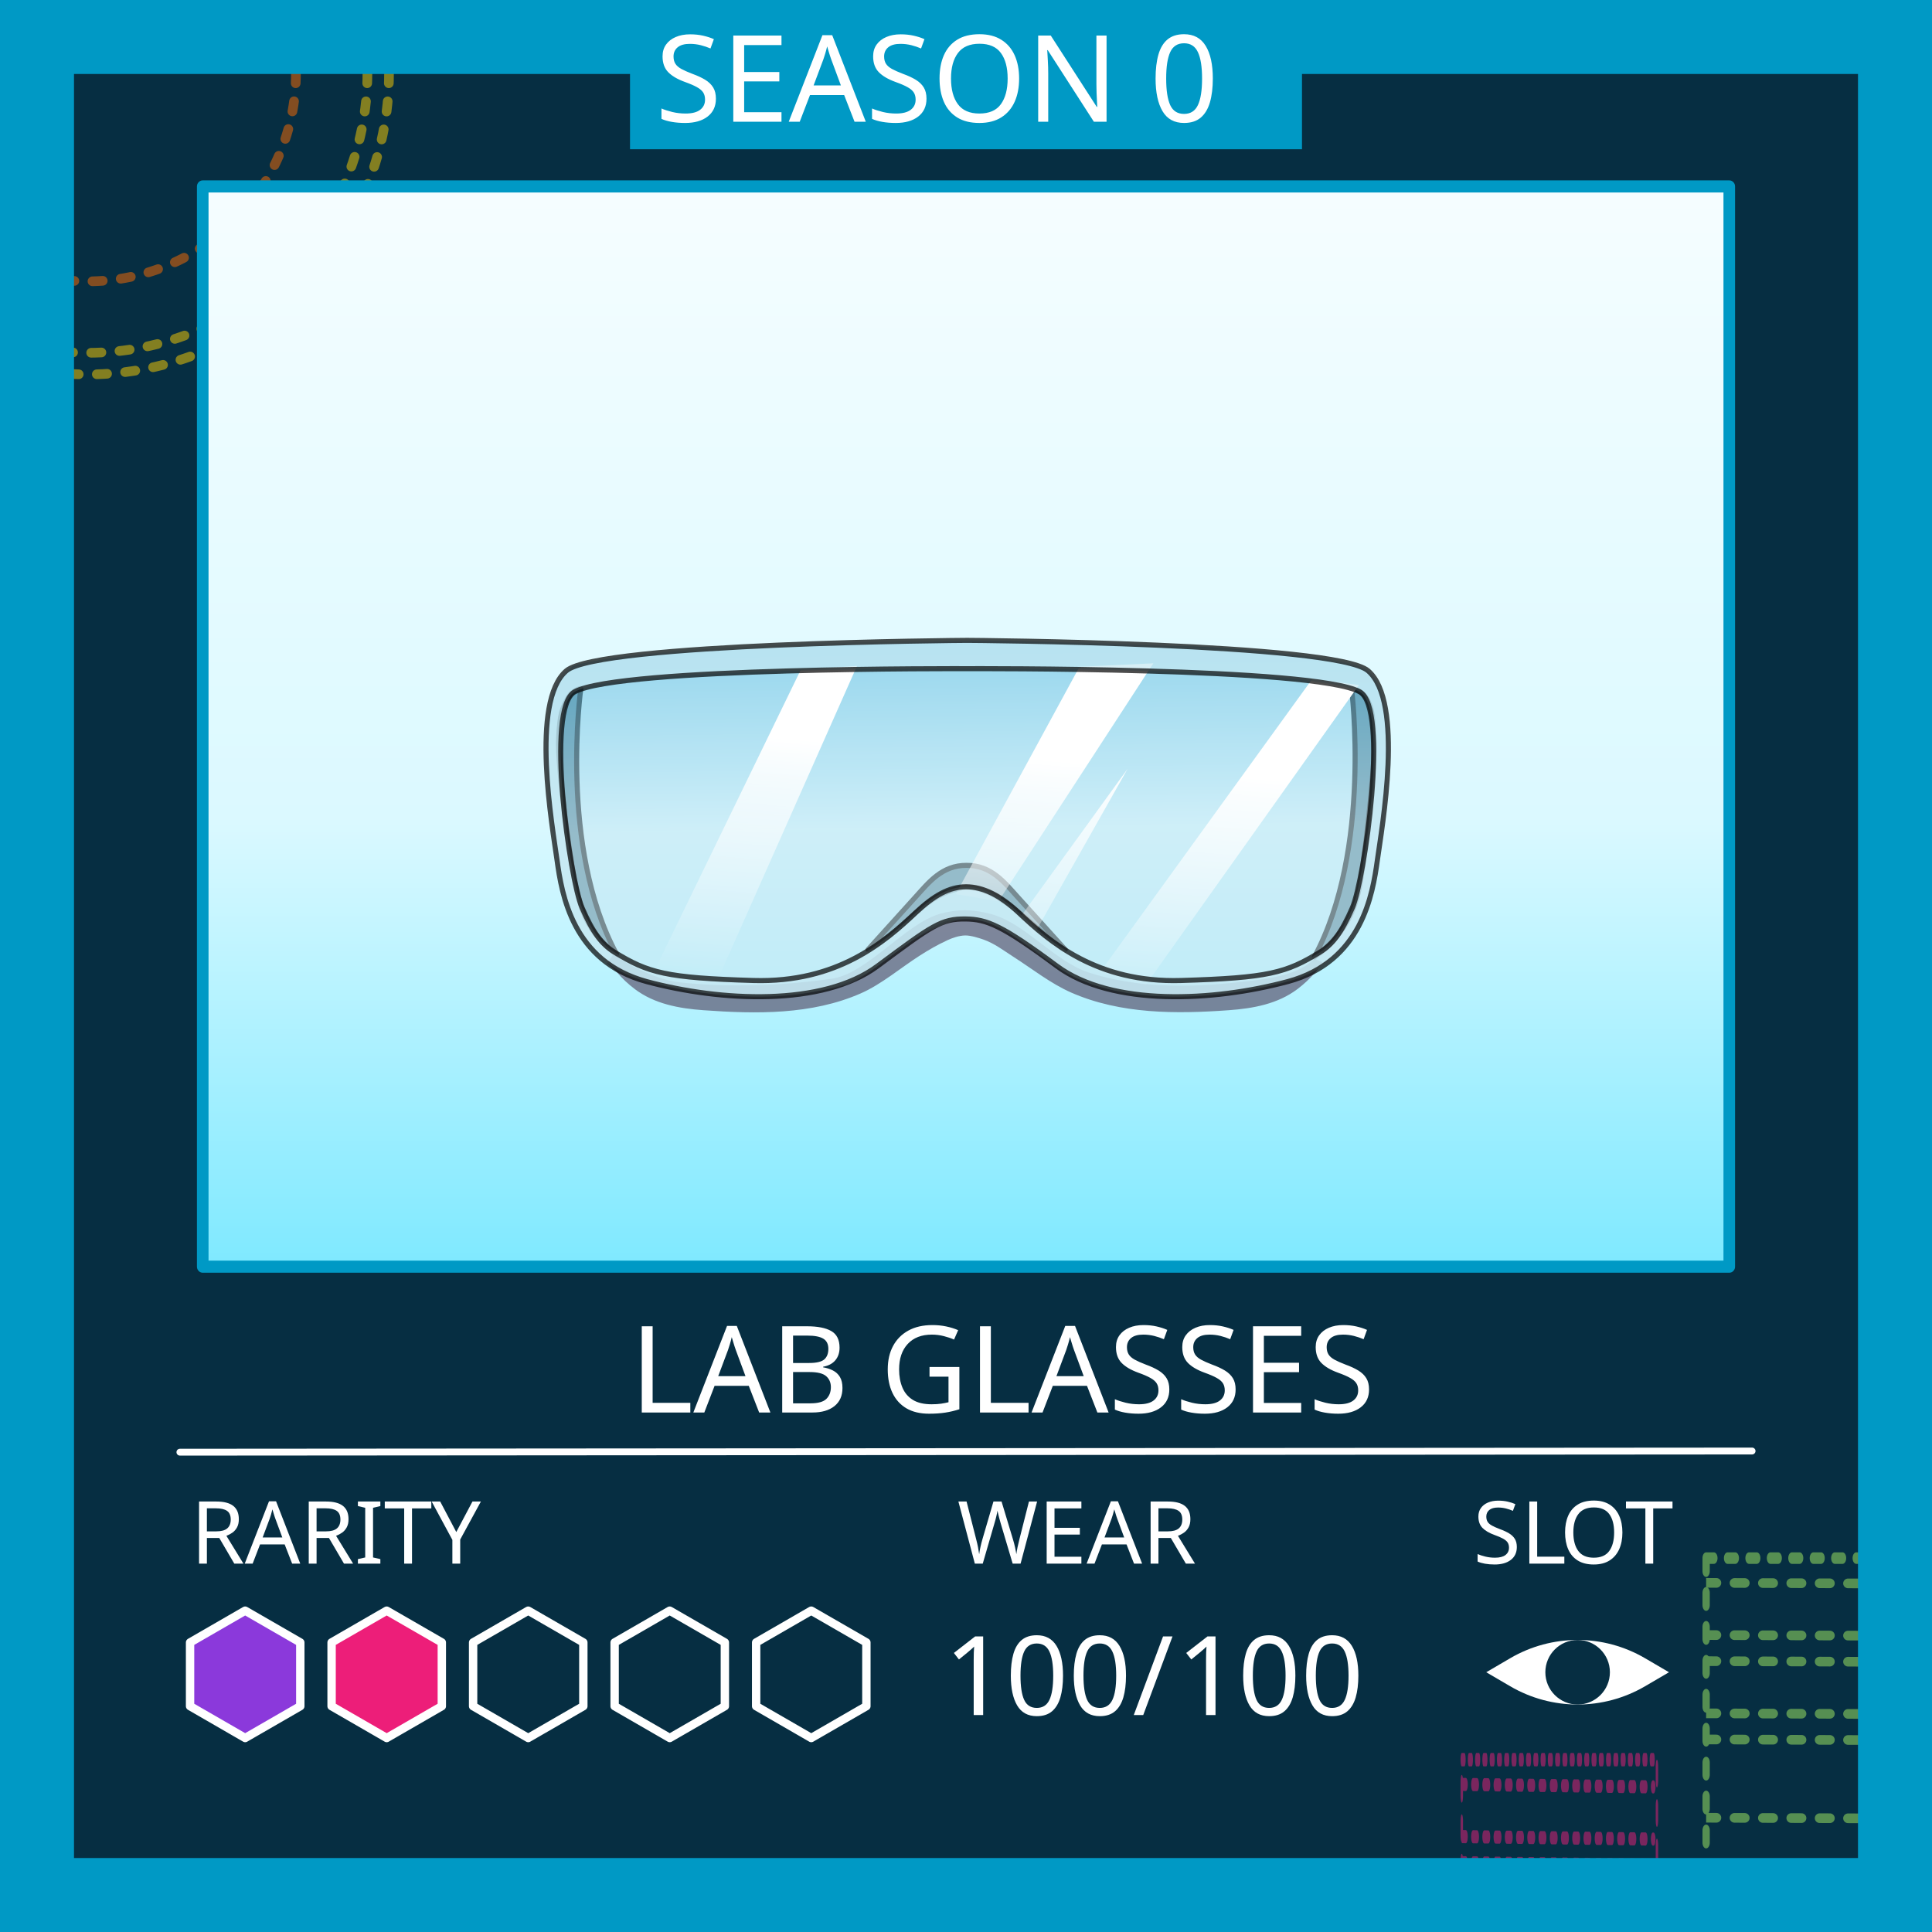
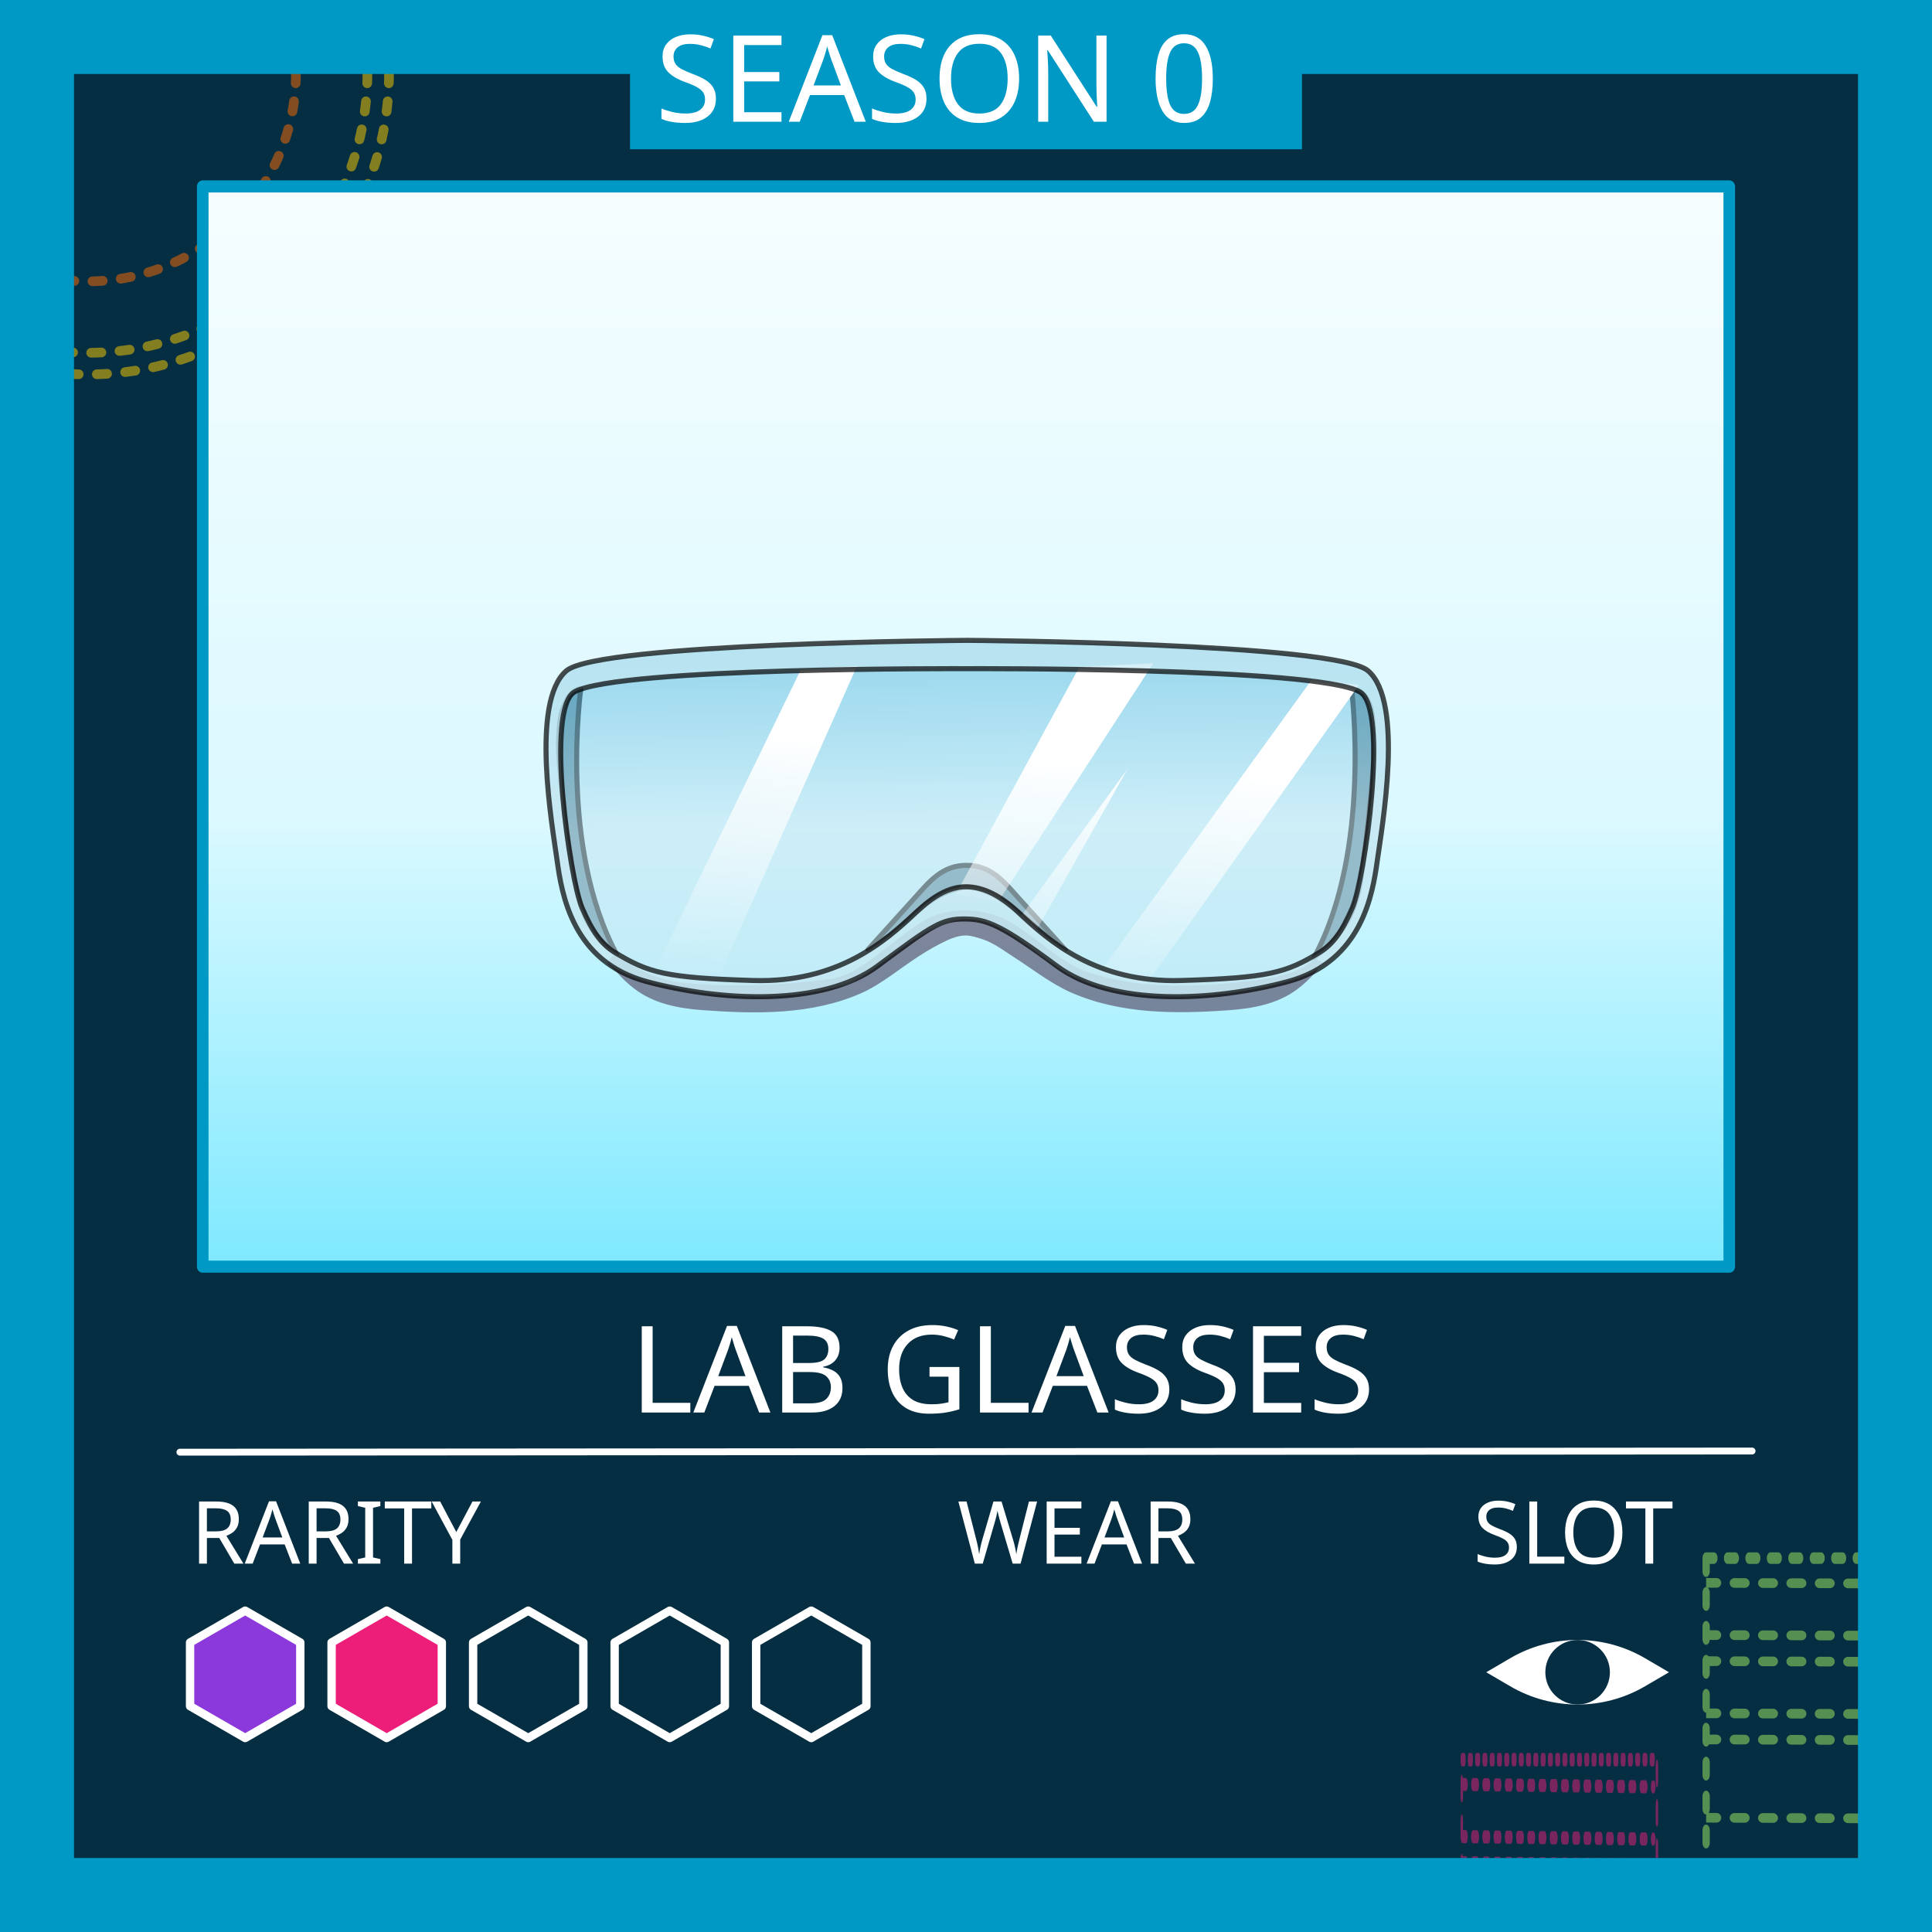
- <svg xmlns="http://www.w3.org/2000/svg" width="100%" height="100%" viewBox="0 0 800 800" version="2.0" style="     fill-rule: evenodd;     clip-rule: evenodd;     stroke-linecap: round;     stroke-linejoin: round;     stroke-miterlimit: 1.5;   ">
+ <svg xmlns="http://www.w3.org/2000/svg" width="100%" height="100%" viewBox="0 0 800 800" version="2.0" style="fill-rule: evenodd; clip-rule: evenodd; stroke-linecap: round; stroke-linejoin: round; stroke-miterlimit: 1.5">
  <g id="normal-card">
    <rect id="bg" x="-48.418" y="-9.957" width="931.967" height="871.066" style="fill: rgb(6, 46, 66)" />
    <g id="rectangles" transform="matrix(1,0,0,1,49.4291,64.1339)">
      <g opacity="0.5">
        <g transform="matrix(0.660629,0,0,1.04551,351.522,-81.058)">
          <rect x="462.47" y="633.282" width="419.335" height="322.449" style="fill: none" />
          <clipPath id="_clip1_card_template">
            <rect x="462.47" y="633.282" width="419.335" height="322.449" />
          </clipPath>
          <g clip-path="url(#_clip1_card_template)">
            <g transform="matrix(1.51371,0,0,0.956468,-452.99,37.369)">
-               <path d="M604.78,633.282L877.032,634.306" style="                   fill: none;                   stroke: rgb(166, 240, 98);                   stroke-width: 4px;                   stroke-dasharray: 4.25, 7.5, 0, 0;                 " />
+               <path d="M604.78,633.282L877.032,634.306" style="fill: none; stroke: rgb(166, 240, 98); stroke-width: 4px; stroke-dasharray: 4.25, 7.5, 0, 0" />
            </g>
            <g transform="matrix(1.51371,0,0,0.956468,-452.99,58.0423)">
-               <path d="M604.78,633.282L877.032,634.306" style="                   fill: none;                   stroke: rgb(166, 240, 98);                   stroke-width: 4px;                   stroke-dasharray: 4.25, 7.5, 0, 0;                 " />
+               <path d="M604.78,633.282L877.032,634.306" style="fill: none; stroke: rgb(166, 240, 98); stroke-width: 4px; stroke-dasharray: 4.25, 7.5, 0, 0" />
            </g>
            <g transform="matrix(1.51371,0,0,0.956468,-452.99,68.3789)">
-               <path d="M604.78,633.282L877.032,634.306" style="                   fill: none;                   stroke: rgb(166, 240, 98);                   stroke-width: 4px;                   stroke-dasharray: 4.25, 7.5, 0, 0;                 " />
+               <path d="M604.78,633.282L877.032,634.306" style="fill: none; stroke: rgb(166, 240, 98); stroke-width: 4px; stroke-dasharray: 4.25, 7.5, 0, 0" />
            </g>
            <g transform="matrix(1.51371,0,0,0.956468,-452.99,89.0522)">
-               <path d="M604.78,633.282L877.032,634.306" style="                   fill: none;                   stroke: rgb(166, 240, 98);                   stroke-width: 4px;                   stroke-dasharray: 4.25, 7.5, 0, 0;                 " />
+               <path d="M604.78,633.282L877.032,634.306" style="fill: none; stroke: rgb(166, 240, 98); stroke-width: 4px; stroke-dasharray: 4.25, 7.5, 0, 0" />
            </g>
            <g transform="matrix(1.51371,0,0,0.956468,-452.99,99.3888)">
-               <path d="M604.78,633.282L877.032,634.306" style="                   fill: none;                   stroke: rgb(166, 240, 98);                   stroke-width: 4px;                   stroke-dasharray: 4.25, 7.5, 0, 0;                 " />
+               <path d="M604.78,633.282L877.032,634.306" style="fill: none; stroke: rgb(166, 240, 98); stroke-width: 4px; stroke-dasharray: 4.25, 7.5, 0, 0" />
            </g>
            <g transform="matrix(1.51371,0,0,0.956468,-452.99,130.399)">
-               <path d="M604.78,633.282L877.032,634.306" style="                   fill: none;                   stroke: rgb(166, 240, 98);                   stroke-width: 4px;                   stroke-dasharray: 4.25, 7.5, 0, 0;                 " />
+               <path d="M604.78,633.282L877.032,634.306" style="fill: none; stroke: rgb(166, 240, 98); stroke-width: 4px; stroke-dasharray: 4.25, 7.5, 0, 0" />
            </g>
            <g transform="matrix(1.51371,0,0,0.956468,-452.99,151.072)">
-               <path d="M604.78,633.282L877.032,634.306" style="                   fill: none;                   stroke: rgb(166, 240, 98);                   stroke-width: 4px;                   stroke-dasharray: 4.25, 7.5, 0, 0;                 " />
+               <path d="M604.78,633.282L877.032,634.306" style="fill: none; stroke: rgb(166, 240, 98); stroke-width: 4px; stroke-dasharray: 4.25, 7.5, 0, 0" />
            </g>
            <g transform="matrix(1.51371,0,0,0.956468,-452.99,171.745)">
-               <path d="M604.78,633.282L877.032,634.306" style="                   fill: none;                   stroke: rgb(166, 240, 98);                   stroke-width: 4px;                   stroke-dasharray: 4.25, 7.5, 0, 0;                 " />
+               <path d="M604.78,633.282L877.032,634.306" style="fill: none; stroke: rgb(166, 240, 98); stroke-width: 4px; stroke-dasharray: 4.25, 7.5, 0, 0" />
            </g>
          </g>
-           <rect x="462.47" y="633.282" width="419.335" height="322.449" style="               fill: none;               stroke: rgb(166, 240, 98);               stroke-width: 4.57px;               stroke-dasharray: 4.86, 8.58, 0, 0;             " />
+           <rect x="462.47" y="633.282" width="419.335" height="322.449" style="fill: none; stroke: rgb(166, 240, 98); stroke-width: 4.57px; stroke-dasharray: 4.86, 8.58, 0, 0" />
        </g>
        <g transform="matrix(0.192707,0,0,1.04551,466.744,2.40586)">
          <rect x="462.47" y="633.282" width="419.335" height="322.449" style="fill: none" />
          <clipPath id="_clip2_card_template">
            <rect x="462.47" y="633.282" width="419.335" height="322.449" />
          </clipPath>
          <g clip-path="url(#_clip2_card_template)">
            <g transform="matrix(1.51371,0,0,0.956468,-452.99,37.369)">
-               <path d="M604.78,633.282L877.032,634.306" style="                   fill: none;                   stroke: rgb(237, 30, 121);                   stroke-width: 5.43px;                   stroke-dasharray: 5.77, 10.18, 0, 0;                 " />
+               <path d="M604.78,633.282L877.032,634.306" style="fill: none; stroke: rgb(237, 30, 121); stroke-width: 5.43px; stroke-dasharray: 5.77, 10.18, 0, 0" />
            </g>
            <g transform="matrix(1.51371,0,0,0.956468,-452.99,58.0423)">
-               <path d="M604.78,633.282L877.032,634.306" style="                   fill: none;                   stroke: rgb(237, 30, 121);                   stroke-width: 5.43px;                   stroke-dasharray: 5.77, 10.18, 0, 0;                 " />
+               <path d="M604.78,633.282L877.032,634.306" style="fill: none; stroke: rgb(237, 30, 121); stroke-width: 5.43px; stroke-dasharray: 5.77, 10.18, 0, 0" />
            </g>
            <g transform="matrix(1.51371,0,0,0.956468,-452.99,68.3789)">
-               <path d="M604.78,633.282L877.032,634.306" style="                   fill: none;                   stroke: rgb(237, 30, 121);                   stroke-width: 5.43px;                   stroke-dasharray: 5.77, 10.18, 0, 0;                 " />
+               <path d="M604.78,633.282L877.032,634.306" style="fill: none; stroke: rgb(237, 30, 121); stroke-width: 5.43px; stroke-dasharray: 5.77, 10.18, 0, 0" />
            </g>
            <g transform="matrix(1.51371,0,0,0.956468,-452.99,89.0522)">
-               <path d="M604.78,633.282L877.032,634.306" style="                   fill: none;                   stroke: rgb(237, 30, 121);                   stroke-width: 5.43px;                   stroke-dasharray: 5.77, 10.18, 0, 0;                 " />
+               <path d="M604.78,633.282L877.032,634.306" style="fill: none; stroke: rgb(237, 30, 121); stroke-width: 5.43px; stroke-dasharray: 5.77, 10.18, 0, 0" />
            </g>
          </g>
-           <rect x="462.47" y="633.282" width="419.335" height="322.449" style="               fill: none;               stroke: rgb(237, 30, 121);               stroke-width: 5.32px;               stroke-dasharray: 5.65, 9.98, 0, 0;             " />
+           <rect x="462.47" y="633.282" width="419.335" height="322.449" style="fill: none; stroke: rgb(237, 30, 121); stroke-width: 5.32px; stroke-dasharray: 5.65, 9.98, 0, 0" />
        </g>
      </g>
    </g>
    <g id="circles" opacity="0.5">
      <g transform="matrix(1,0,0,1,-118.853,-94.5905)">
-         <circle cx="155.124" cy="124.814" r="124.814" style="             fill: none;             stroke: rgb(255, 207, 0);             stroke-width: 4px;             stroke-dasharray: 4.25, 7.5, 0, 0;           " />
+         <circle cx="155.124" cy="124.814" r="124.814" style="fill: none; stroke: rgb(255, 207, 0); stroke-width: 4px; stroke-dasharray: 4.25, 7.5, 0, 0" />
      </g>
      <g transform="matrix(0.928318,0,0,0.928318,-107.734,-85.6437)">
-         <circle cx="155.124" cy="124.814" r="124.814" style="             fill: none;             stroke: rgb(255, 207, 0);             stroke-width: 4.31px;             stroke-dasharray: 4.58, 8.08, 0, 0;           " />
+         <circle cx="155.124" cy="124.814" r="124.814" style="fill: none; stroke: rgb(255, 207, 0); stroke-width: 4.31px; stroke-dasharray: 4.58, 8.08, 0, 0" />
      </g>
      <g transform="matrix(0.691272,0,0,0.691272,-70.9623,-56.0571)">
-         <circle cx="155.124" cy="124.814" r="124.814" style="             fill: none;             stroke: rgb(255, 108, 0);             stroke-width: 5.79px;             stroke-dasharray: 6.15, 10.85, 0, 0;           " />
+         <circle cx="155.124" cy="124.814" r="124.814" style="fill: none; stroke: rgb(255, 108, 0); stroke-width: 5.79px; stroke-dasharray: 6.15, 10.85, 0, 0" />
      </g>
    </g>
    <g id="rarity-bars" transform="matrix(0.86723,0,0,0.86723,10.4494,88.5493)">
      <g id="rarity-bars-fill">
        <g transform="matrix(0.114833,0,0,0.114833,59.0756,653.445)">
          <path d="M400,117.517L629.266,249.774L629.266,514.685L400.192,646.941L400.192,647.052L400.096,646.997L400,647.052L400,646.941L170.925,514.685L170.925,249.774L400,117.517Z" style="fill: rgb(139, 57, 219)" />
        </g>
        <g transform="matrix(0.114833,0,0,0.114833,126.648,653.445)">
          <path d="M400,117.517L629.266,249.774L629.266,514.685L400.192,646.941L400.192,647.052L400.096,646.997L400,647.052L400,646.941L170.925,514.685L170.925,249.774L400,117.517Z" style="fill: rgb(237, 30, 121)" />
        </g>
        <g transform="matrix(0.114833,0,0,0.114833,194.22,653.445)">
          
        </g>
        <g transform="matrix(0.114833,0,0,0.114833,261.792,653.445)">
          
        </g>
        <g transform="matrix(0.114833,0,0,0.114833,329.364,653.445)">
          
        </g>
      </g>
      <g id="rarity-bars-stroke">
        <g transform="matrix(0.114833,0,0,0.114833,59.0756,653.445)">
          <path d="M400,117.517L629.266,249.774L629.266,514.685L400.192,646.941L400.192,647.052L400.096,646.997L400,647.052L400,646.941L170.925,514.685L170.925,249.774L400,117.517Z" style="fill: none; stroke: white; stroke-width: 34.83px" />
        </g>
        <g transform="matrix(0.114833,0,0,0.114833,126.648,653.445)">
          <path d="M400,117.517L629.266,249.774L629.266,514.685L400.192,646.941L400.192,647.052L400.096,646.997L400,647.052L400,646.941L170.925,514.685L170.925,249.774L400,117.517Z" style="fill: none; stroke: white; stroke-width: 34.83px" />
        </g>
        <g transform="matrix(0.114833,0,0,0.114833,194.22,653.445)">
          <path d="M400,117.517L629.266,249.774L629.266,514.685L400.192,646.941L400.192,647.052L400.096,646.997L400,647.052L400,646.941L170.925,514.685L170.925,249.774L400,117.517Z" style="fill: none; stroke: white; stroke-width: 34.83px" />
        </g>
        <g transform="matrix(0.114833,0,0,0.114833,261.792,653.445)">
          <path d="M400,117.517L629.266,249.774L629.266,514.685L400.192,646.941L400.192,647.052L400.096,646.997L400,647.052L400,646.941L170.925,514.685L170.925,249.774L400,117.517Z" style="fill: none; stroke: white; stroke-width: 34.83px" />
        </g>
        <g transform="matrix(0.114833,0,0,0.114833,329.364,653.445)">
          <path d="M400,117.517L629.266,249.774L629.266,514.685L400.192,646.941L400.192,647.052L400.096,646.997L400,647.052L400,646.941L170.925,514.685L170.925,249.774L400,117.517Z" style="fill: none; stroke: white; stroke-width: 34.83px" />
        </g>
      </g>
    </g>
    <g transform="matrix(0.720342,0,0,0.720342,23.1337,330.63)">
-       <text x="77.471px" y="439.84px" style="           font-family: 'Futura-Medium', 'Futura', sans-serif;           font-weight: 500;           font-size: 50px;           fill: white;         ">
+       <text x="77.471px" y="439.84px" style="font-family: 'Futura-Medium', 'Futura', sans-serif; font-weight: 500; font-size: 50px; fill: white">
        RARIT
        <tspan x="216.021px " y="439.84px ">Y</tspan>
      </text>
    </g>
-     <g transform="matrix(0.911866,0,0,0.911866,348.746,309.097)">
-       <text x="131.891px" y="439.84px" style="           font-family: 'Futura-Medium', 'Futura', sans-serif;           font-weight: 500;           font-size: 50px;           fill: white;         ">
-         /
-       </text>
-       <text x="151.763px" y="439.84px" style="           font-family: 'Futura-Medium', 'Futura', sans-serif;           font-weight: 500;           font-size: 50px;           fill: white;         ">
-         1
-         <tspan x="179.62px 210.479px " y="439.84px 439.84px ">00</tspan>
-       </text>
-     </g>
    <g transform="matrix(0.911866,0,0,0.911866,252.534,309.097)">
-       <text x="151.763px" y="439.84px" style="           font-family: 'Futura-Medium', 'Futura', sans-serif;           font-weight: 500;           font-size: 50px;           fill: white;         ">
-         1
-         <tspan x="179.62px 210.479px " y="439.84px 439.84px ">00</tspan>
-       </text>
+       <text x="190.763px" y="439.84px" style="font-family: 'Futura-Medium', 'Futura', sans-serif; font-weight: 500; font-size: 50px; fill: white" id="wear_value" />
    </g>
    <g transform="matrix(0.720342,0,0,0.720342,340.614,330.63)">
-       <text x="77.471px" y="439.84px" style="           font-family: 'Futura-Medium', 'Futura', sans-serif;           font-weight: 500;           font-size: 50px;           fill: white;         ">
-         WEAR
-       </text>
+       <text x="77.471px" y="439.84px" style="font-family: 'Futura-Medium', 'Futura', sans-serif; font-weight: 500; font-size: 50px; fill: white">WEAR</text>
    </g>
    <g id="eyewear" transform="matrix(1,0,0,1,-1.77165,0)">
      <g transform="matrix(0.88044,0,0,0.88044,68.5829,70.2432)">
-         <path d="M634.355,700.111C653.954,688.642 678.218,688.642 697.818,700.111C704.234,703.866 709.059,706.69 709.059,706.69C709.059,706.69 704.234,709.513 697.818,713.268C678.218,724.738 653.954,724.738 634.355,713.268C627.938,709.513 623.113,706.69 623.113,706.69C623.113,706.69 627.938,703.866 634.355,700.111Z" style="fill:white;" />
-       </g>
-       <circle cx="655.032" cy="692.441" r="13.365" style="fill:rgb(6,46,66);" />
+         <path d="M634.355,700.111C653.954,688.642 678.218,688.642 697.818,700.111C704.234,703.866 709.059,706.69 709.059,706.69C709.059,706.69 704.234,709.513 697.818,713.268C678.218,724.738 653.954,724.738 634.355,713.268C627.938,709.513 623.113,706.69 623.113,706.69C623.113,706.69 627.938,703.866 634.355,700.111Z" style="fill: white" />
+       </g>
+       <circle cx="655.032" cy="692.441" r="13.365" style="fill: rgb(6, 46, 66)" />
    </g>
    <g transform="matrix(0.720342,0,0,0.720342,520.614,330.63)">
-       <text x="124.102px" y="439.84px" style="           font-family: 'Futura-Medium', 'Futura', sans-serif;           font-weight: 500;           font-size: 50px;           fill: white;         ">
+       <text x="124.102px" y="439.84px" style="font-family: 'Futura-Medium', 'Futura', sans-serif; font-weight: 500; font-size: 50px; fill: white">
        SL
        <tspan x="173.882px 217.217px " y="439.84px 439.84px ">OT</tspan>
      </text>
    </g>
    <g transform="matrix(1,0,0,1,-7.69409,0)">
      <path d="M82.194,602.738L733.196,602.258C733.979,602.258 734.615,601.621 734.614,600.838C734.614,600.055 733.977,599.42 733.194,599.42L82.192,599.9C81.409,599.901 80.773,600.537 80.774,601.321C80.775,602.104 81.411,602.739 82.194,602.738Z" style="fill: white" />
    </g>
    <g transform="matrix(1,0,0,1,120.441,145.046)">
-       <text x="77.471px" y="439.84px" style="           font-family: 'Futura-Medium', 'Futura', sans-serif;           font-weight: 500;           font-size: 50px;           fill: white;         ">
-         <tspan x="140.457px 165.461px " y="439.84px 439.84px ">
-           LAB GLASSES
-         </tspan>
+       <text x="77.471px" y="439.84px" style="font-family: 'Futura-Medium', 'Futura', sans-serif; font-weight: 500; font-size: 50px; fill: white">
+         <tspan x="140.457px 165.461px " y="439.84px 439.84px ">LAB GLASSES</tspan>
      </text>
    </g>
    <path id="border" d="M800,801.235L800,-4.106L-0,-4.106L0,801.235L800,801.235ZM260.875,30.644L30.644,30.644C30.644,30.644 30.644,769.356 30.644,769.356C30.644,769.356 769.356,769.356 769.356,769.356L769.356,30.644L539.125,30.644L539.125,61.806L260.875,61.806L260.875,30.644Z" style="fill: rgb(0, 153, 197)" />
    <g id="guide" transform="matrix(1,0,0,1.04284,1.75676,-22.4672)">
-       <rect x="82.193" y="95.569" width="632.101" height="428.927" style="           fill: url(#_Linear3_card_template);           stroke: rgb(0, 153, 197);           stroke-width: 4.8px;         " />
+       <rect x="82.193" y="95.569" width="632.101" height="428.927" style="fill: url(#_Linear3_card_template); stroke: rgb(0, 153, 197); stroke-width: 4.8px" />
    </g>
    <g transform="translate(0,0)">
-       <g id="lab-glasses" style="           fill-rule: evenodd;           clip-rule: evenodd;           stroke-linecap: round;           stroke-linejoin: round;           stroke-miterlimit: 1.5;         ">
+       <g id="lab-glasses" style="fill-rule: evenodd; clip-rule: evenodd; stroke-linecap: round; stroke-linejoin: round; stroke-miterlimit: 1.5">
        <path id="shadow" d="M399.844,376.924C403.499,376.961 407.782,377.726 410.991,378.665C424.812,382.712 436.763,398.07 450.74,402.66C470.491,409.146 492.573,409.059 513.94,406.593C523.082,405.537 537.677,404.187 544.213,396.953L548.092,398.609C548.532,398.233 547.259,399.417 546.874,399.849C546.12,400.694 545.475,401.615 544.749,402.474C542.514,405.119 540.021,407.459 537.255,409.549C529.069,415.737 518.883,417.577 508.847,418.305C487.028,419.886 463.995,419.983 443.538,410.989C435.067,407.265 427.39,401.159 419.645,396.2C415.555,393.582 411.71,390.584 407.084,388.999C405.846,388.575 402.119,387.302 399.665,387.351C397.211,387.4 394.395,388.34 392.36,389.294C387.932,391.369 384.761,393.195 380.671,395.813C372.926,400.772 364.965,407.582 356.494,411.306C336.037,420.299 313.075,419.886 291.256,418.305C281.22,417.577 271.034,415.737 262.847,409.549C260.082,407.459 257.589,405.119 255.354,402.474C254.628,401.615 250.847,398.476 251.287,398.853L254.222,394.937C257.92,398.642 271.844,405.688 280.989,406.724C301.469,409.044 325.104,408.077 344.503,405.25C359.061,403.129 374.737,382.654 389.063,378.443C392.27,377.5 396.215,376.887 399.844,376.924Z" style="fill: rgb(56, 25, 57); fill-opacity: 0.5" />
        <g id="glasses">
          <path d="M559.626,284.905C559.626,284.905 568.235,351.837 544.224,396.308C556.817,387.243 560.415,377.395 562.404,369.707C564.394,362.019 569.507,317.525 568.982,306.958C568.457,296.391 568.277,293.902 566.227,289.841C564.177,285.78 559.626,284.905 559.626,284.905Z" style="fill: rgb(75, 122, 140); stroke: black; stroke-width: 2.1px" />
          <g transform="matrix(-1,0,0,1,800.284,0)">
-             <path d="M559.771,285.084C559.771,285.084 568.965,350.64 544.954,395.11C557.547,386.045 559.672,375.652 561.661,367.964C563.65,360.276 569.561,318.034 568.949,305.607C568.429,295.039 567.474,293.695 565.424,289.634C563.374,285.573 559.771,285.084 559.771,285.084Z" style="                 fill: rgb(75, 122, 140);                 stroke: black;                 stroke-width: 2.1px;               " />
+             <path d="M559.771,285.084C559.771,285.084 568.965,350.64 544.954,395.11C557.547,386.045 559.672,375.652 561.661,367.964C563.65,360.276 569.561,318.034 568.949,305.607C568.429,295.039 567.474,293.695 565.424,289.634C563.374,285.573 559.771,285.084 559.771,285.084Z" style="fill: rgb(75, 122, 140); stroke: black; stroke-width: 2.1px" />
          </g>
          <path d="M400.245,358.328C410.468,358.237 416.013,365.533 421.223,371.255C426.556,377.112 441.078,393.214 441.078,393.214C428.127,385.496 415.983,367.982 400.072,367.343C381.534,369.901 376.789,384.065 359.411,393.214C359.411,393.214 373.933,377.112 379.266,371.255C384.476,365.533 390.021,358.237 400.245,358.328Z" style="fill: rgb(75, 122, 140); stroke: black; stroke-width: 2.1px" />
          <path d="M236.867,276.117C236.867,276.117 241.171,273.787 263.126,271.387C285.081,268.988 389.812,265.547 405.227,265.278C416.795,265.077 477.797,267.58 491.29,267.638C504.783,267.697 555.46,272.014 565.132,277.247C576.945,283.639 574.559,316.08 572.372,337.475C569.997,360.708 566.992,377.707 559.79,388.942C552.588,400.177 532.957,407.683 513.967,410.331C476.745,415.522 452.508,410.311 438.717,401.11C426.688,393.084 416.719,384.235 408.343,381.876C399.967,379.517 395.608,380.312 385.277,385.232C372.227,391.447 359.296,405.279 349.859,407.905C326.143,414.503 297.769,412.809 282.161,409.439C266.552,406.068 253.416,400.582 246.178,393.238C236.986,383.913 232.99,373.309 229.087,343.166C225.183,313.022 227.603,290.069 229.238,286.077C230.872,282.084 236.867,276.117 236.867,276.117Z" style="fill: url(#_Linear1_lab_glasses)" />
          <path d="M331.567,277.368L270.255,403.448L296.068,408.19L354.868,275.748L331.567,277.368ZM446.975,276.12L395.743,370.288L413.477,373.168L477.565,274.674L446.975,276.12ZM422.564,379.684L466.886,318.391L427.954,387.35L422.564,379.684ZM543.377,281.136L455.375,402.747L474.366,407.949L562.719,283.654L543.377,281.136Z" style="fill: url(#_Linear2_lab_glasses)" />
-           <path d="M400.5,265.16C401.987,265.157 552.944,266.254 566.461,277.735C581.533,290.536 572.235,342.426 570.32,356.312C568.404,370.199 563.966,398.195 533.252,406.449C502.538,414.703 460.326,416.895 437.595,400C414.864,383.105 408.604,380.626 399.795,380.529C389.808,380.419 386.136,383.105 363.405,400C340.674,416.895 298.462,414.703 267.748,406.449C237.034,398.195 232.596,370.199 230.68,356.312C228.765,342.426 219.467,290.536 234.539,277.735C248.056,266.254 399.013,265.157 400.5,265.16ZM400.031,367.197C407.106,367.197 414.379,370.899 421.728,377.821C434.526,389.876 454.111,407.043 489.11,406C525.158,404.926 532.544,402.885 546.604,394.246C551.841,391.028 555.557,386.091 559.985,375.871C565.019,364.251 575.289,293.194 563.017,286.453C544.395,276.225 401.452,276.893 400.5,276.882C399.548,276.893 256.605,276.225 237.983,286.453C225.711,293.194 235.981,364.251 241.015,375.871C245.443,386.091 249.159,391.028 254.396,394.246C268.456,402.885 275.842,404.926 311.89,406C346.889,407.043 366.474,389.876 379.272,377.821C386.621,370.899 392.955,367.197 400.031,367.197Z" style="               fill: rgb(198, 232, 243);               fill-opacity: 0.7;               stroke: black;               stroke-opacity: 0.7;               stroke-width: 2.1px;             " />
+           <path d="M400.5,265.16C401.987,265.157 552.944,266.254 566.461,277.735C581.533,290.536 572.235,342.426 570.32,356.312C568.404,370.199 563.966,398.195 533.252,406.449C502.538,414.703 460.326,416.895 437.595,400C414.864,383.105 408.604,380.626 399.795,380.529C389.808,380.419 386.136,383.105 363.405,400C340.674,416.895 298.462,414.703 267.748,406.449C237.034,398.195 232.596,370.199 230.68,356.312C228.765,342.426 219.467,290.536 234.539,277.735C248.056,266.254 399.013,265.157 400.5,265.16ZM400.031,367.197C407.106,367.197 414.379,370.899 421.728,377.821C434.526,389.876 454.111,407.043 489.11,406C525.158,404.926 532.544,402.885 546.604,394.246C551.841,391.028 555.557,386.091 559.985,375.871C565.019,364.251 575.289,293.194 563.017,286.453C544.395,276.225 401.452,276.893 400.5,276.882C399.548,276.893 256.605,276.225 237.983,286.453C225.711,293.194 235.981,364.251 241.015,375.871C245.443,386.091 249.159,391.028 254.396,394.246C268.456,402.885 275.842,404.926 311.89,406C346.889,407.043 366.474,389.876 379.272,377.821C386.621,370.899 392.955,367.197 400.031,367.197Z" style="fill: rgb(198, 232, 243); fill-opacity: 0.7; stroke: black; stroke-opacity: 0.7; stroke-width: 2.1px" />
        </g>
      </g>
      <defs>
        <linearGradient id="_Linear1_lab_glasses" x1="0" y1="0" x2="1" y2="0" gradientUnits="userSpaceOnUse" gradientTransform="matrix(-1.08668,-89.3786,89.3786,-1.08668,398.441,342.671)">
          <stop offset="0" style="stop-color: rgb(198, 231, 244); stop-opacity: 0.6" />
          <stop offset="1" style="stop-color: rgb(81, 182, 221); stop-opacity: 0.6" />
        </linearGradient>
        <linearGradient id="_Linear2_lab_glasses" x1="0" y1="0" x2="1" y2="0" gradientUnits="userSpaceOnUse" gradientTransform="matrix(-8.308,101.87,-101.87,-8.308,404.202,312.116)">
          <stop offset="0" style="stop-color: white; stop-opacity: 1" />
          <stop offset="1" style="stop-color: white; stop-opacity: 0" />
        </linearGradient>
      </defs>
      <defs>
        <linearGradient id="_Linear2_kitsune_mask" x1="0" y1="0" x2="1" y2="0" gradientUnits="userSpaceOnUse" gradientTransform="matrix(1,0,0,-1,0,-0.0513998)">
          <stop offset="0" style="stop-color: rgb(241, 90, 36); stop-opacity: 1" />
          <stop offset="0.21" style="stop-color: rgb(241, 90, 36); stop-opacity: 1" />
          <stop offset="0.68" style="stop-color: rgb(251, 176, 59); stop-opacity: 1" />
          <stop offset="1" style="stop-color: rgb(251, 176, 59); stop-opacity: 1" />
        </linearGradient>
        <linearGradient id="_Linear3_kitsune_mask" x1="0" y1="0" x2="1" y2="0" gradientUnits="userSpaceOnUse" gradientTransform="matrix(1,5.55112e-17,5.55112e-17,-1,0,-0.0515017)">
          <stop offset="0" style="stop-color: rgb(237, 30, 121); stop-opacity: 1" />
          <stop offset="0.21" style="stop-color: rgb(237, 30, 121); stop-opacity: 1" />
          <stop offset="0.89" style="stop-color: rgb(82, 39, 133); stop-opacity: 1" />
          <stop offset="1" style="stop-color: rgb(82, 39, 133); stop-opacity: 1" />
        </linearGradient>
      </defs>
      <defs>
        <linearGradient id="_Linear5" x1="0" y1="0" x2="1" y2="0" gradientUnits="userSpaceOnUse" gradientTransform="matrix(0.676239,212.321,-212.321,0.676239,399.671,115.988)">
          <stop offset="0" style="stop-color: rgb(236, 65, 81); stop-opacity: 1" />
          <stop offset="0.5" style="stop-color: rgb(220, 55, 76); stop-opacity: 1" />
          <stop offset="1" style="stop-color: rgb(172, 27, 60); stop-opacity: 1" />
        </linearGradient>
        <linearGradient id="_Linear7" x1="0" y1="0" x2="1" y2="0" gradientUnits="userSpaceOnUse" gradientTransform="matrix(0.676239,174.104,-174.104,0.676239,399.671,95.0041)">
          <stop offset="0" style="stop-color: rgb(245, 249, 251); stop-opacity: 1" />
          <stop offset="0.59" style="stop-color: rgb(226, 236, 243); stop-opacity: 1" />
          <stop offset="0.81" style="stop-color: rgb(183, 208, 225); stop-opacity: 1" />
          <stop offset="1" style="stop-color: rgb(140, 180, 206); stop-opacity: 1" />
        </linearGradient>
        <linearGradient id="_Linear8" x1="0" y1="0" x2="1" y2="0" gradientUnits="userSpaceOnUse" gradientTransform="matrix(6.8912e-15,-112.542,112.542,6.8912e-15,399.671,269.108)">
          <stop offset="0" style="stop-color: rgb(236, 65, 81); stop-opacity: 1" />
          <stop offset="0.46" style="stop-color: rgb(227, 63, 84); stop-opacity: 1" />
          <stop offset="1" style="stop-color: rgb(203, 57, 90); stop-opacity: 1" />
        </linearGradient>
      </defs>
    </g>
    <g transform="matrix(1,0,0,1,7.6296,-2.65748)">
-       <text x="263.72px" y="53.076px" style="           font-family: 'Futura-Medium', 'Futura', sans-serif;           font-weight: 500;           font-size: 50px;           fill: white;         ">
-         SEASON 0
-       </text>
+       <text x="263.72px" y="53.076px" style="font-family: 'Futura-Medium', 'Futura', sans-serif; font-weight: 500; font-size: 50px; fill: white">SEASON 0</text>
    </g>
  </g>
  <defs>
    <linearGradient id="_Linear3_card_template" x1="0" y1="0" x2="1" y2="0" gradientUnits="userSpaceOnUse" gradientTransform="matrix(3.89688e-14,-610.267,636.408,3.73681e-14,398.243,614.74)">
      <stop offset="0" style="stop-color: rgb(80, 225, 255); stop-opacity: 1" />
      <stop offset="0.44" style="stop-color: rgb(219, 249, 255); stop-opacity: 1" />
      <stop offset="1" style="stop-color: white; stop-opacity: 1" />
    </linearGradient>
  </defs>
</svg>
